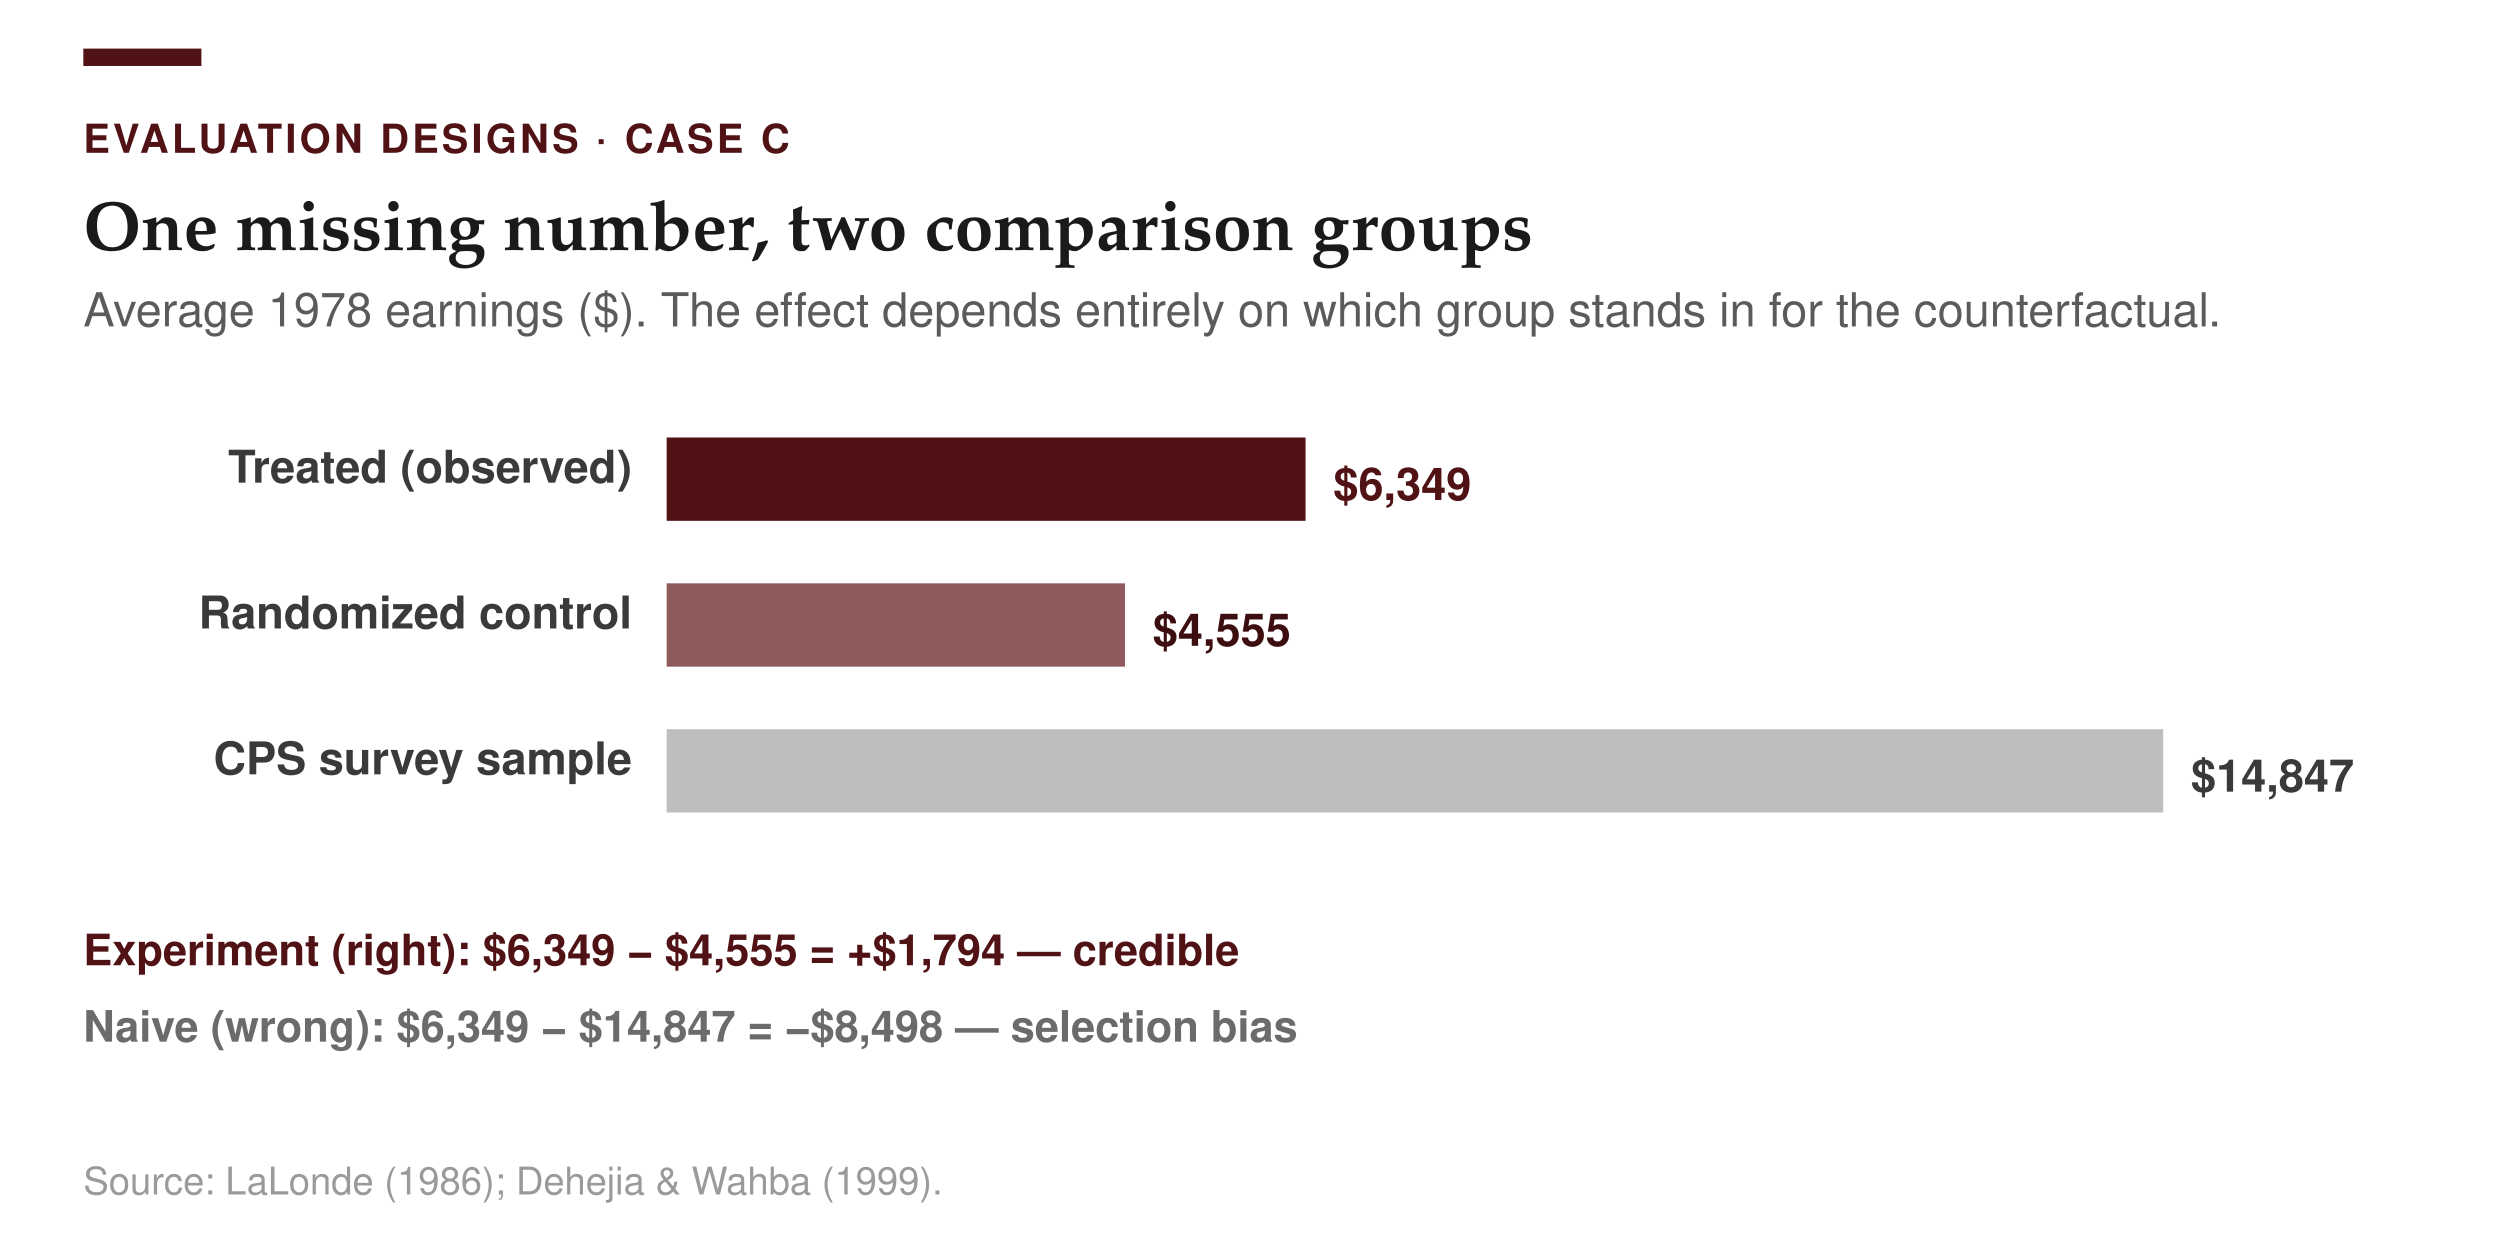
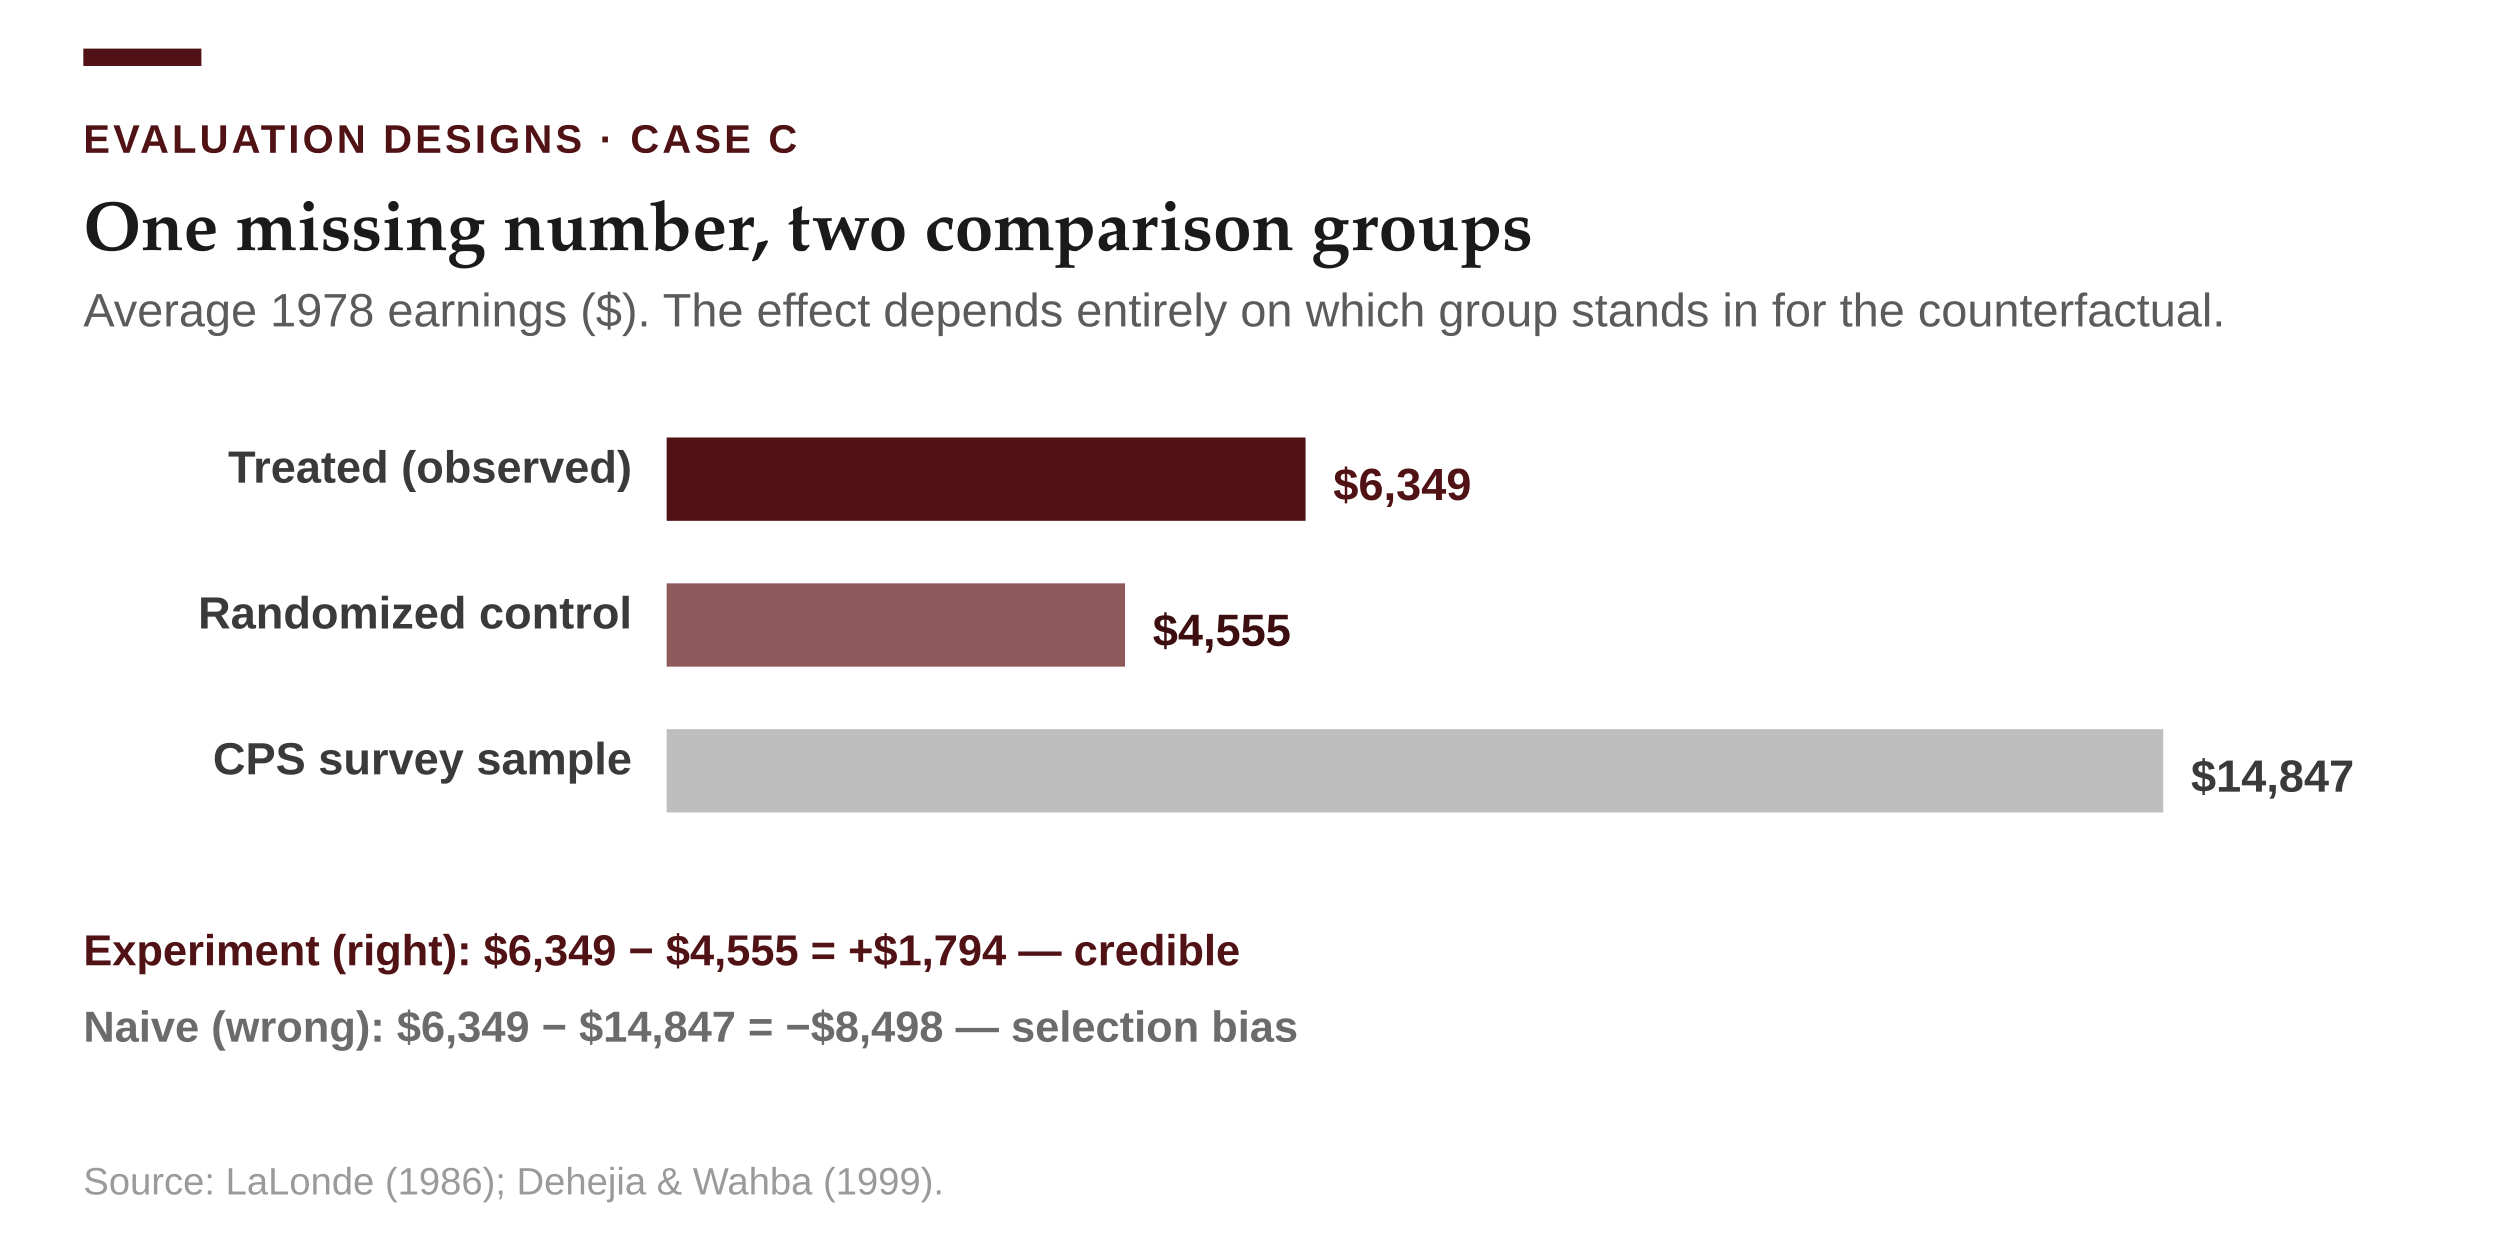
<svg xmlns="http://www.w3.org/2000/svg" viewBox="0 0 720 360" role="img" aria-label="Horizontal bars of average 1978 earnings: treated $6,349, randomized control $4,555, CPS survey comparison $14,847. The experiment compares treated to the control (+$1,794); the naive comparison uses the CPS group and gets −$8,498.">
  <style>
-     .kick { font: 600 11.5px "DM Sans", -apple-system, BlinkMacSystemFont, "Segoe UI", Helvetica, Arial, sans-serif; letter-spacing: .08em; fill: #501214; }
-     .head { font: 700 20px Spectral, Georgia, "Palatino Linotype", serif; fill: #1a1a1a; }
-     .dek  { font: 400 13.5px "DM Sans", -apple-system, BlinkMacSystemFont, "Segoe UI", Helvetica, Arial, sans-serif; fill: #5b5b5b; }
-     .rlab { font: 600 13px "DM Sans", -apple-system, BlinkMacSystemFont, "Segoe UI", Helvetica, Arial, sans-serif; fill: #3a3a3a; }
-     .val  { font: 700 13px "DM Sans", -apple-system, BlinkMacSystemFont, "Segoe UI", Helvetica, Arial, sans-serif; }
-     .ann  { font: 600 12.5px "DM Sans", -apple-system, BlinkMacSystemFont, "Segoe UI", Helvetica, Arial, sans-serif; }
-     .src  { font: 400 11px "DM Sans", -apple-system, BlinkMacSystemFont, "Segoe UI", Helvetica, Arial, sans-serif; fill: #9a9a9a; }
+     .kick { font: 600 11.5px "Helvetica Neue", Arial, sans-serif; letter-spacing: .08em; fill: #501214; }
+     .head { font: 700 20px "Iowan Old Style", "Palatino Linotype", Palatino, Georgia, serif; fill: #1a1a1a; }
+     .dek  { font: 400 13.5px "Helvetica Neue", Arial, sans-serif; fill: #5b5b5b; }
+     .rlab { font: 600 13px "Helvetica Neue", Arial, sans-serif; fill: #3a3a3a; }
+     .val  { font: 700 13px "Helvetica Neue", Arial, sans-serif; }
+     .ann  { font: 600 12.5px "Helvetica Neue", Arial, sans-serif; }
+     .src  { font: 400 11px "Helvetica Neue", Arial, sans-serif; fill: #9a9a9a; }
  </style>
  <rect x="24" y="14" width="34" height="5" fill="#501214" />
  <text x="24" y="44" class="kick">EVALUATION DESIGNS · CASE C</text>
  <text x="24" y="72" class="head">One missing number, two comparison groups</text>
  <text x="24" y="94" class="dek">Average 1978 earnings ($). The effect depends entirely on which group stands in for the counterfactual.</text>
  <text x="182" y="139" text-anchor="end" class="rlab">Treated (observed)</text>
  <rect x="192" y="126" width="184" height="24" fill="#501214" />
  <text x="384" y="144" class="val" fill="#501214">$6,349</text>
  <text x="182" y="181" text-anchor="end" class="rlab">Randomized control</text>
  <rect x="192" y="168" width="132" height="24" fill="#8f5a5c" />
  <text x="332" y="186" class="val" fill="#3d0e10">$4,555</text>
  <text x="182" y="223" text-anchor="end" class="rlab">CPS survey sample</text>
  <rect x="192" y="210" width="431" height="24" fill="#BEBEBE" />
  <text x="631" y="228" class="val" fill="#3a3a3a">$14,847</text>
  <text x="24" y="278" class="ann" fill="#501214">Experiment (right): $6,349 − $4,555 = +$1,794 — credible</text>
  <text x="24" y="300" class="ann" fill="#6b6b6b">Naive (wrong): $6,349 − $14,847 = −$8,498 — selection bias</text>
  <text x="24" y="344" class="src">Source: LaLonde (1986); Dehejia &amp; Wahba (1999).</text>
</svg>
